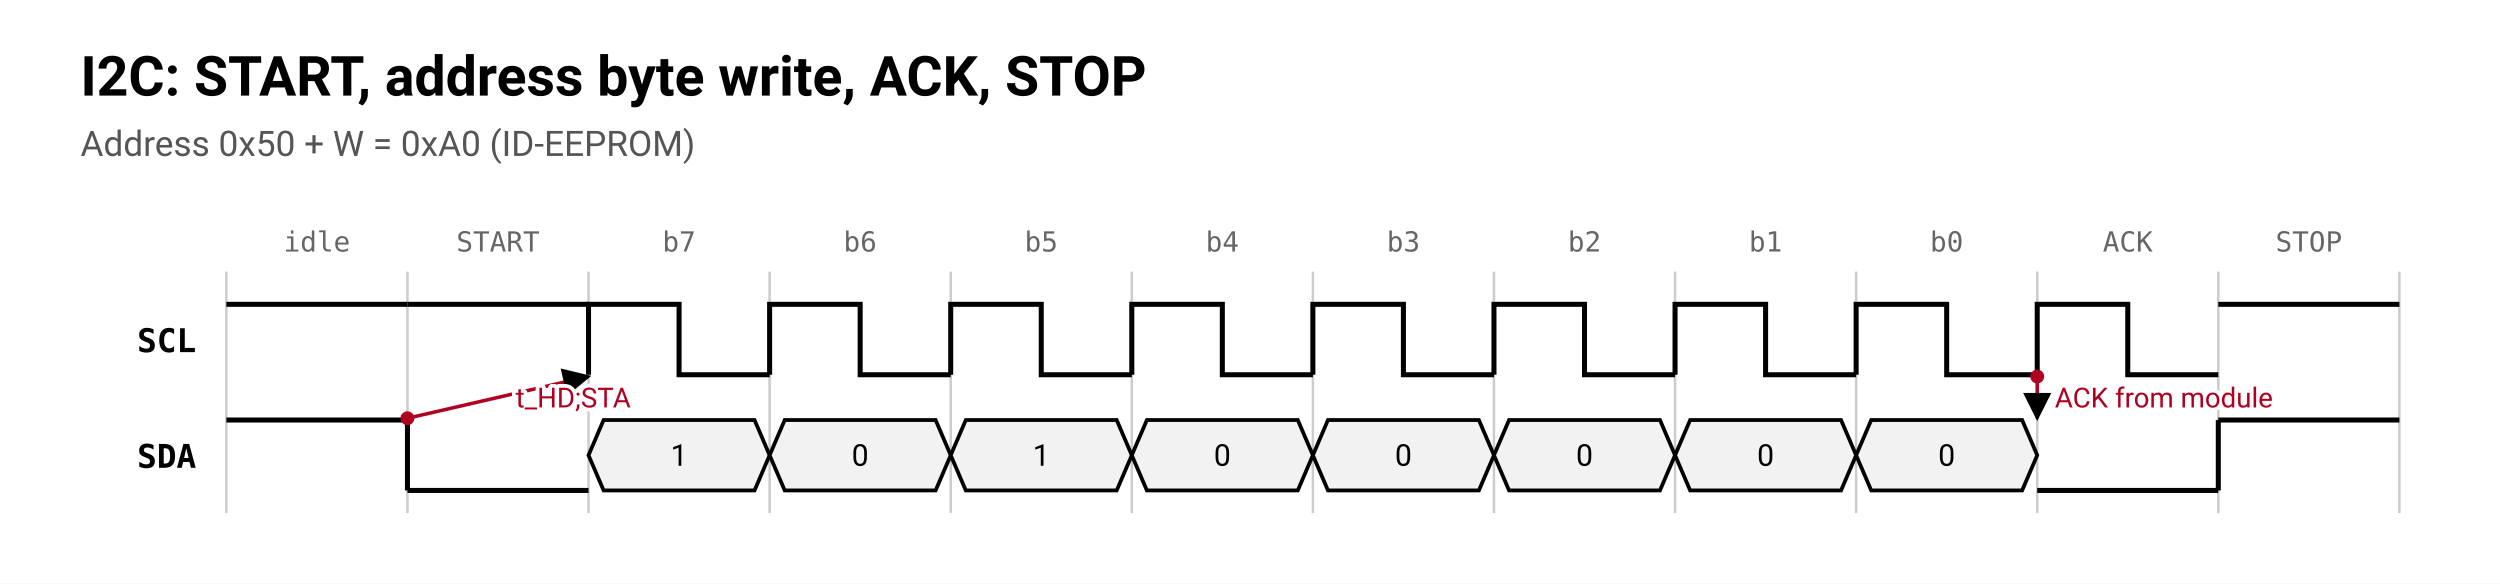
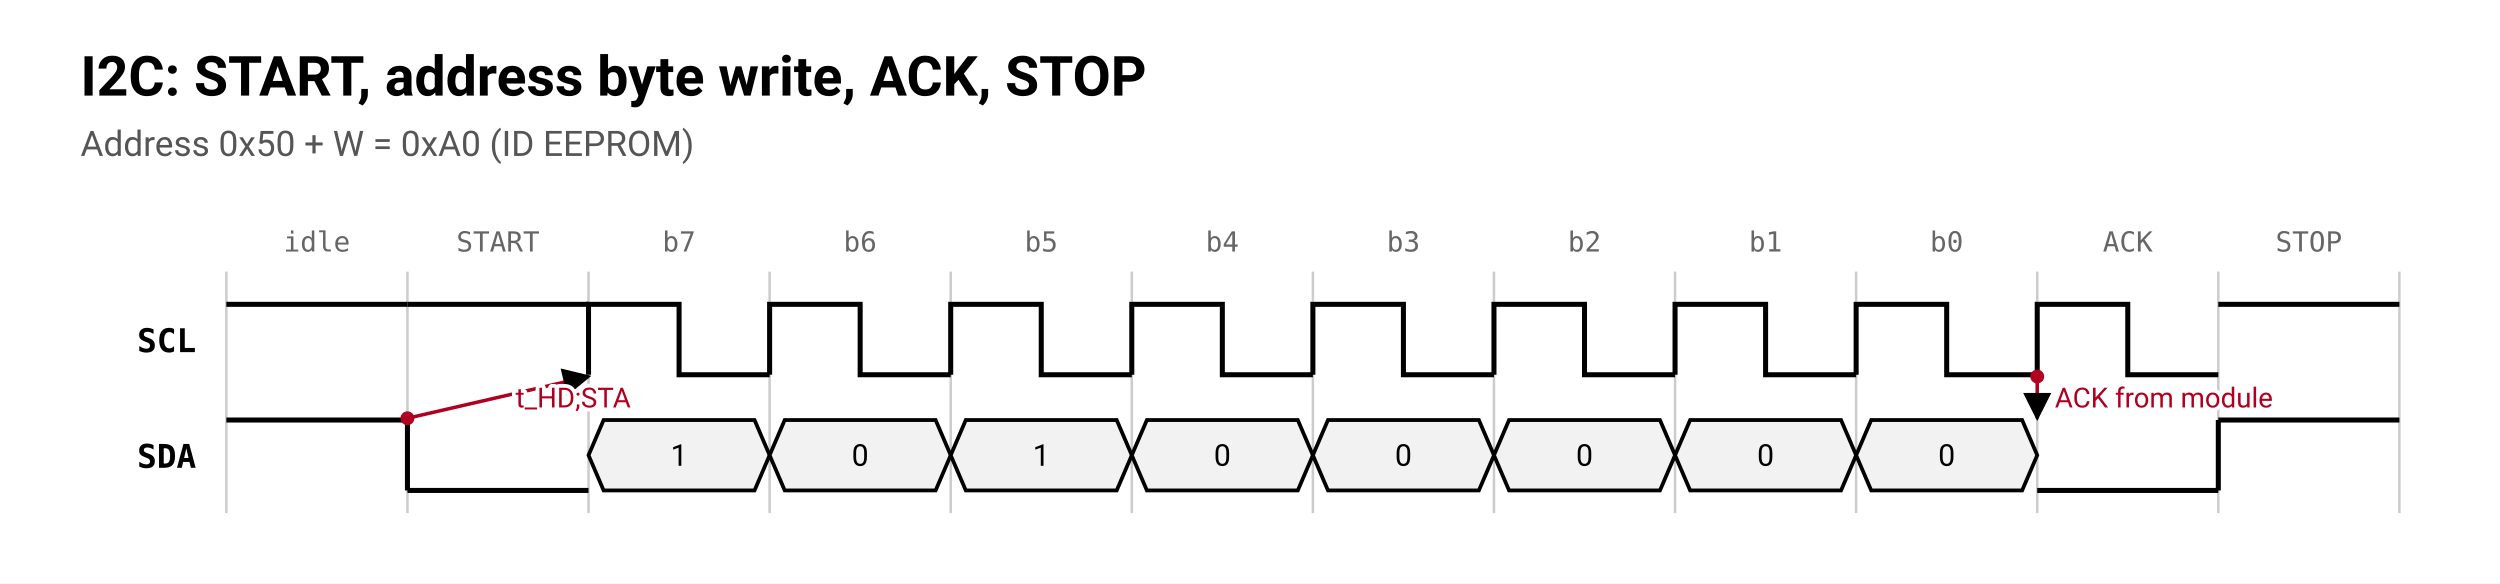
<svg xmlns="http://www.w3.org/2000/svg" width="994" height="232" viewBox="0 0 994 232">
  <defs>
    <pattern id="hatch" width="6" height="6" patternUnits="userSpaceOnUse" patternTransform="rotate(45)">
      <rect width="6" height="6" fill="#FFFFFF" />
      <line x1="0" y1="0" x2="0" y2="6" stroke="#B0B0B0" stroke-width="2" />
    </pattern>
    <pattern id="xpat" width="8" height="8" patternUnits="userSpaceOnUse">
      <rect width="8" height="8" fill="#FFFFFF" />
      <path d="M0 0L8 8M8 0L0 8" stroke="#C07070" stroke-width="1" />
    </pattern>
    <marker id="arr" viewBox="0 0 10 10" refX="9" refY="5" markerWidth="8" markerHeight="8" orient="auto">
      <path d="M0 0L10 5L0 10z" fill="#000000" />
    </marker>
  </defs>
  <style>text{font-family:-apple-system,BlinkMacSystemFont,"Segoe UI",Roboto,Helvetica,Arial,sans-serif}.m{font-family:ui-monospace,Menlo,Consolas,"DejaVu Sans Mono",monospace}</style>
  <rect width="994" height="232" fill="#FFFFFF" />
  <text x="32" y="38" font-size="22" font-weight="700" fill="#000000">I2C: START, address byte write, ACK, STOP</text>
-   <text x="32" y="62" font-size="14" fill="#555555">Address 0x50 + W = 0xA0 (ID-EEPROM)</text>
+   <text x="32" y="62" font-size="14" fill="#555555">Address 0x50 + W = 0xA0 (ID EEPROM)</text>
  <line x1="90" y1="108" x2="90" y2="204" stroke="#CCCCCC" stroke-width="1" />
  <text x="126" y="100" font-size="11" text-anchor="middle" fill="#666666" class="m">idle</text>
  <line x1="162" y1="108" x2="162" y2="204" stroke="#CCCCCC" stroke-width="1" />
  <text x="198" y="100" font-size="11" text-anchor="middle" fill="#666666" class="m">START</text>
  <line x1="234" y1="108" x2="234" y2="204" stroke="#CCCCCC" stroke-width="1" />
  <text x="270" y="100" font-size="11" text-anchor="middle" fill="#666666" class="m">b7</text>
  <line x1="306" y1="108" x2="306" y2="204" stroke="#CCCCCC" stroke-width="1" />
  <text x="342" y="100" font-size="11" text-anchor="middle" fill="#666666" class="m">b6</text>
  <line x1="378" y1="108" x2="378" y2="204" stroke="#CCCCCC" stroke-width="1" />
  <text x="414" y="100" font-size="11" text-anchor="middle" fill="#666666" class="m">b5</text>
  <line x1="450" y1="108" x2="450" y2="204" stroke="#CCCCCC" stroke-width="1" />
  <text x="486" y="100" font-size="11" text-anchor="middle" fill="#666666" class="m">b4</text>
  <line x1="522" y1="108" x2="522" y2="204" stroke="#CCCCCC" stroke-width="1" />
  <text x="558" y="100" font-size="11" text-anchor="middle" fill="#666666" class="m">b3</text>
  <line x1="594" y1="108" x2="594" y2="204" stroke="#CCCCCC" stroke-width="1" />
  <text x="630" y="100" font-size="11" text-anchor="middle" fill="#666666" class="m">b2</text>
  <line x1="666" y1="108" x2="666" y2="204" stroke="#CCCCCC" stroke-width="1" />
  <text x="702" y="100" font-size="11" text-anchor="middle" fill="#666666" class="m">b1</text>
  <line x1="738" y1="108" x2="738" y2="204" stroke="#CCCCCC" stroke-width="1" />
  <text x="774" y="100" font-size="11" text-anchor="middle" fill="#666666" class="m">b0</text>
  <line x1="810" y1="108" x2="810" y2="204" stroke="#CCCCCC" stroke-width="1" />
  <text x="846" y="100" font-size="11" text-anchor="middle" fill="#666666" class="m">ACK</text>
  <line x1="882" y1="108" x2="882" y2="204" stroke="#CCCCCC" stroke-width="1" />
  <text x="918" y="100" font-size="11" text-anchor="middle" fill="#666666" class="m">STOP</text>
  <line x1="954" y1="108" x2="954" y2="204" stroke="#CCCCCC" stroke-width="1" />
  <text x="78" y="140" font-size="13" text-anchor="end" fill="#000000" font-weight="700" class="m">SCL</text>
  <line x1="90" y1="121" x2="162" y2="121" stroke="#000000" stroke-width="2" />
  <line x1="162" y1="121" x2="234" y2="121" stroke="#000000" stroke-width="2" />
  <path d="M234 149 L234 121 L270 121 L270 149 L306 149" fill="none" stroke="#000000" stroke-width="2" />
  <path d="M306 149 L306 121 L342 121 L342 149 L378 149" fill="none" stroke="#000000" stroke-width="2" />
  <path d="M378 149 L378 121 L414 121 L414 149 L450 149" fill="none" stroke="#000000" stroke-width="2" />
  <path d="M450 149 L450 121 L486 121 L486 149 L522 149" fill="none" stroke="#000000" stroke-width="2" />
  <path d="M522 149 L522 121 L558 121 L558 149 L594 149" fill="none" stroke="#000000" stroke-width="2" />
  <path d="M594 149 L594 121 L630 121 L630 149 L666 149" fill="none" stroke="#000000" stroke-width="2" />
  <path d="M666 149 L666 121 L702 121 L702 149 L738 149" fill="none" stroke="#000000" stroke-width="2" />
  <path d="M738 149 L738 121 L774 121 L774 149 L810 149" fill="none" stroke="#000000" stroke-width="2" />
  <path d="M810 149 L810 121 L846 121 L846 149 L882 149" fill="none" stroke="#000000" stroke-width="2" />
  <line x1="882" y1="121" x2="954" y2="121" stroke="#000000" stroke-width="2" />
  <text x="78" y="186" font-size="13" text-anchor="end" fill="#000000" font-weight="700" class="m">SDA</text>
  <line x1="90" y1="167" x2="162" y2="167" stroke="#000000" stroke-width="2" />
  <line x1="162" y1="195" x2="234" y2="195" stroke="#000000" stroke-width="2" />
  <line x1="162" y1="167" x2="162" y2="195" stroke="#000000" stroke-width="2" />
  <polygon points="240,167 300,167 306,181 300,195 240,195 234,181" fill="#F2F2F2" stroke="#000000" stroke-width="1.5" />
  <text x="270" y="185.2" font-size="12" text-anchor="middle" fill="#000000">1</text>
  <polygon points="312,167 372,167 378,181 372,195 312,195 306,181" fill="#F2F2F2" stroke="#000000" stroke-width="1.5" />
  <text x="342" y="185.2" font-size="12" text-anchor="middle" fill="#000000">0</text>
  <polygon points="384,167 444,167 450,181 444,195 384,195 378,181" fill="#F2F2F2" stroke="#000000" stroke-width="1.5" />
  <text x="414" y="185.2" font-size="12" text-anchor="middle" fill="#000000">1</text>
  <polygon points="456,167 516,167 522,181 516,195 456,195 450,181" fill="#F2F2F2" stroke="#000000" stroke-width="1.5" />
  <text x="486" y="185.2" font-size="12" text-anchor="middle" fill="#000000">0</text>
  <polygon points="528,167 588,167 594,181 588,195 528,195 522,181" fill="#F2F2F2" stroke="#000000" stroke-width="1.5" />
  <text x="558" y="185.2" font-size="12" text-anchor="middle" fill="#000000">0</text>
  <polygon points="600,167 660,167 666,181 660,195 600,195 594,181" fill="#F2F2F2" stroke="#000000" stroke-width="1.5" />
  <text x="630" y="185.2" font-size="12" text-anchor="middle" fill="#000000">0</text>
  <polygon points="672,167 732,167 738,181 732,195 672,195 666,181" fill="#F2F2F2" stroke="#000000" stroke-width="1.5" />
  <text x="702" y="185.2" font-size="12" text-anchor="middle" fill="#000000">0</text>
  <polygon points="744,167 804,167 810,181 804,195 744,195 738,181" fill="#F2F2F2" stroke="#000000" stroke-width="1.5" />
  <text x="774" y="185.2" font-size="12" text-anchor="middle" fill="#000000">0</text>
  <line x1="810" y1="195" x2="882" y2="195" stroke="#000000" stroke-width="2" />
  <line x1="882" y1="167" x2="954" y2="167" stroke="#000000" stroke-width="2" />
  <line x1="882" y1="167" x2="882" y2="195" stroke="#000000" stroke-width="2" />
  <path d="M162 166.3 L234 149.7" fill="none" stroke="#B00020" stroke-width="1.4" marker-end="url(#arr)" />
  <circle cx="162" cy="166.3" r="2.5" fill="#B00020" stroke="#B00020" stroke-width="0.5" />
  <text x="205" y="162" font-size="11" text-anchor="start" fill="#B00020" style="paint-order:stroke;stroke:#fff;stroke-width:3px;stroke-linejoin:round">t_HD;STA</text>
  <path d="M810 149.7 L810 166.3" fill="none" stroke="#B00020" stroke-width="1.4" marker-end="url(#arr)" />
  <circle cx="810" cy="149.7" r="2.5" fill="#B00020" stroke="#B00020" stroke-width="0.5" />
  <text x="817" y="162" font-size="11" text-anchor="start" fill="#B00020" style="paint-order:stroke;stroke:#fff;stroke-width:3px;stroke-linejoin:round">ACK from module</text>
</svg>
